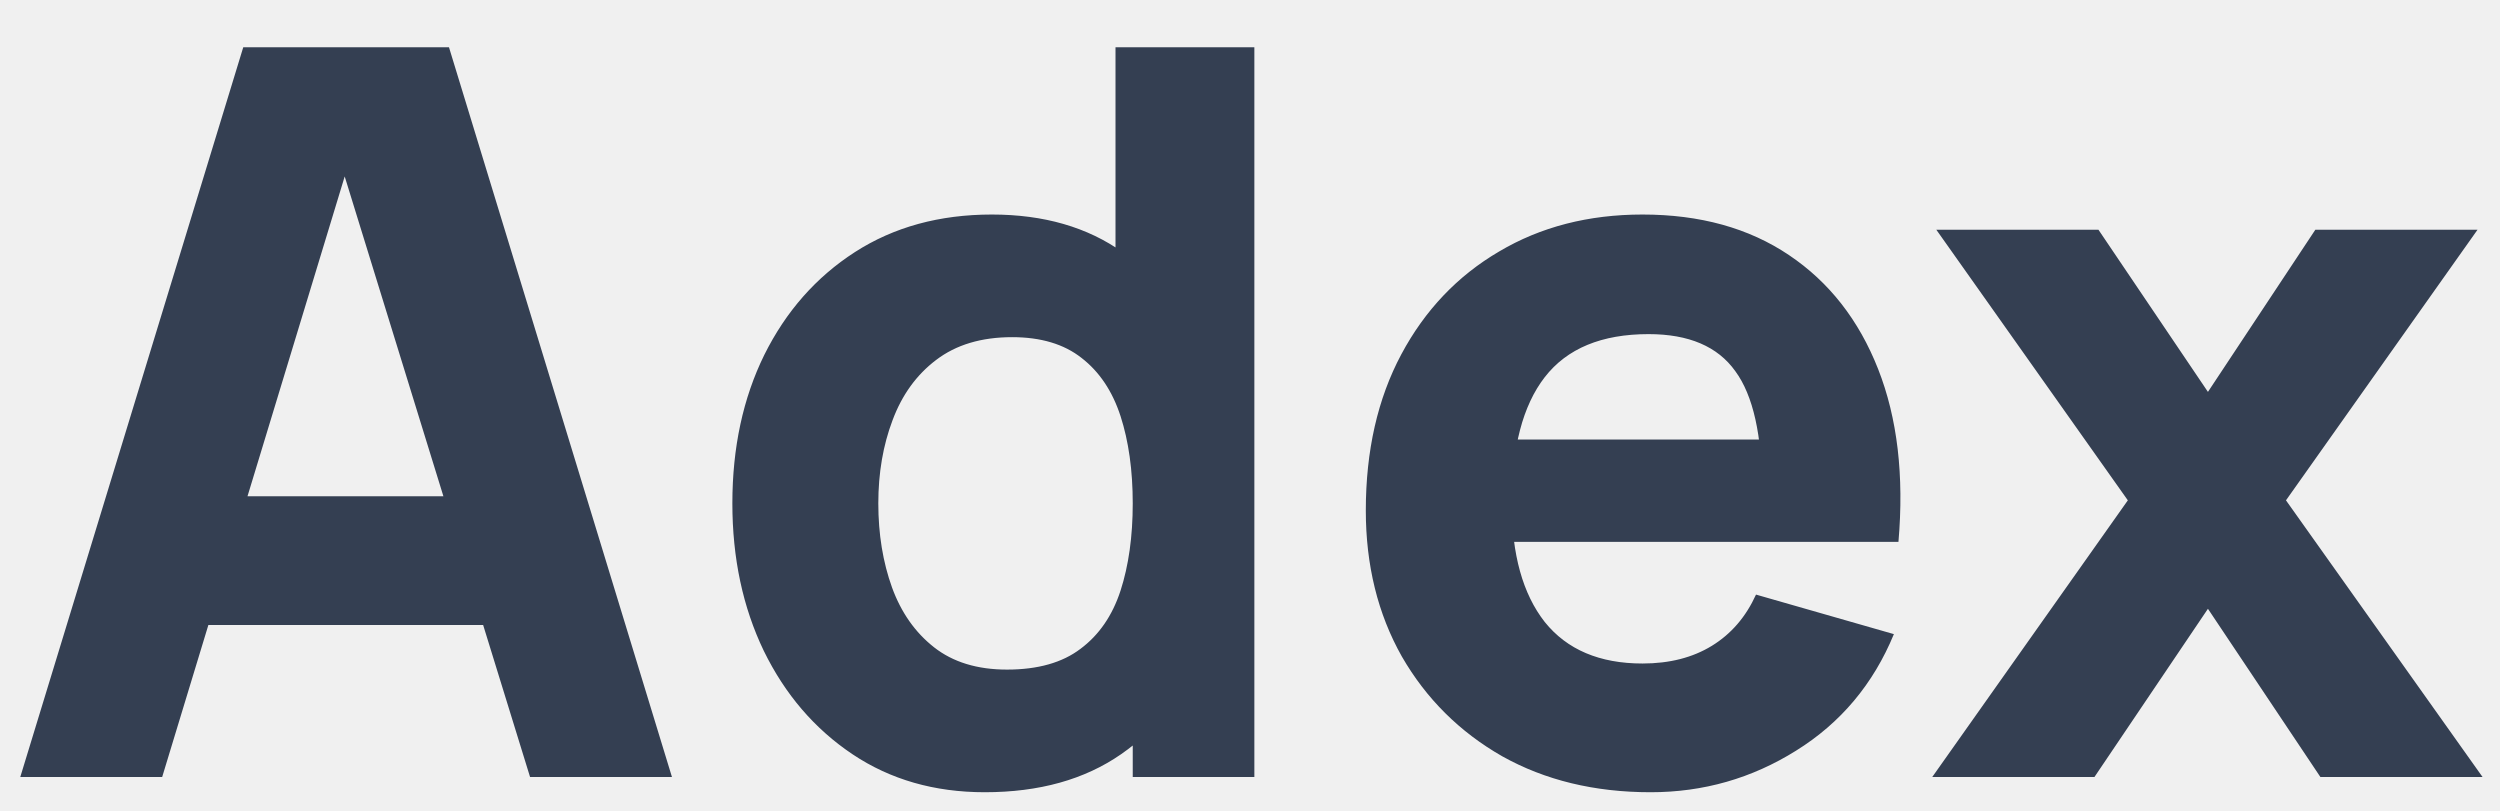
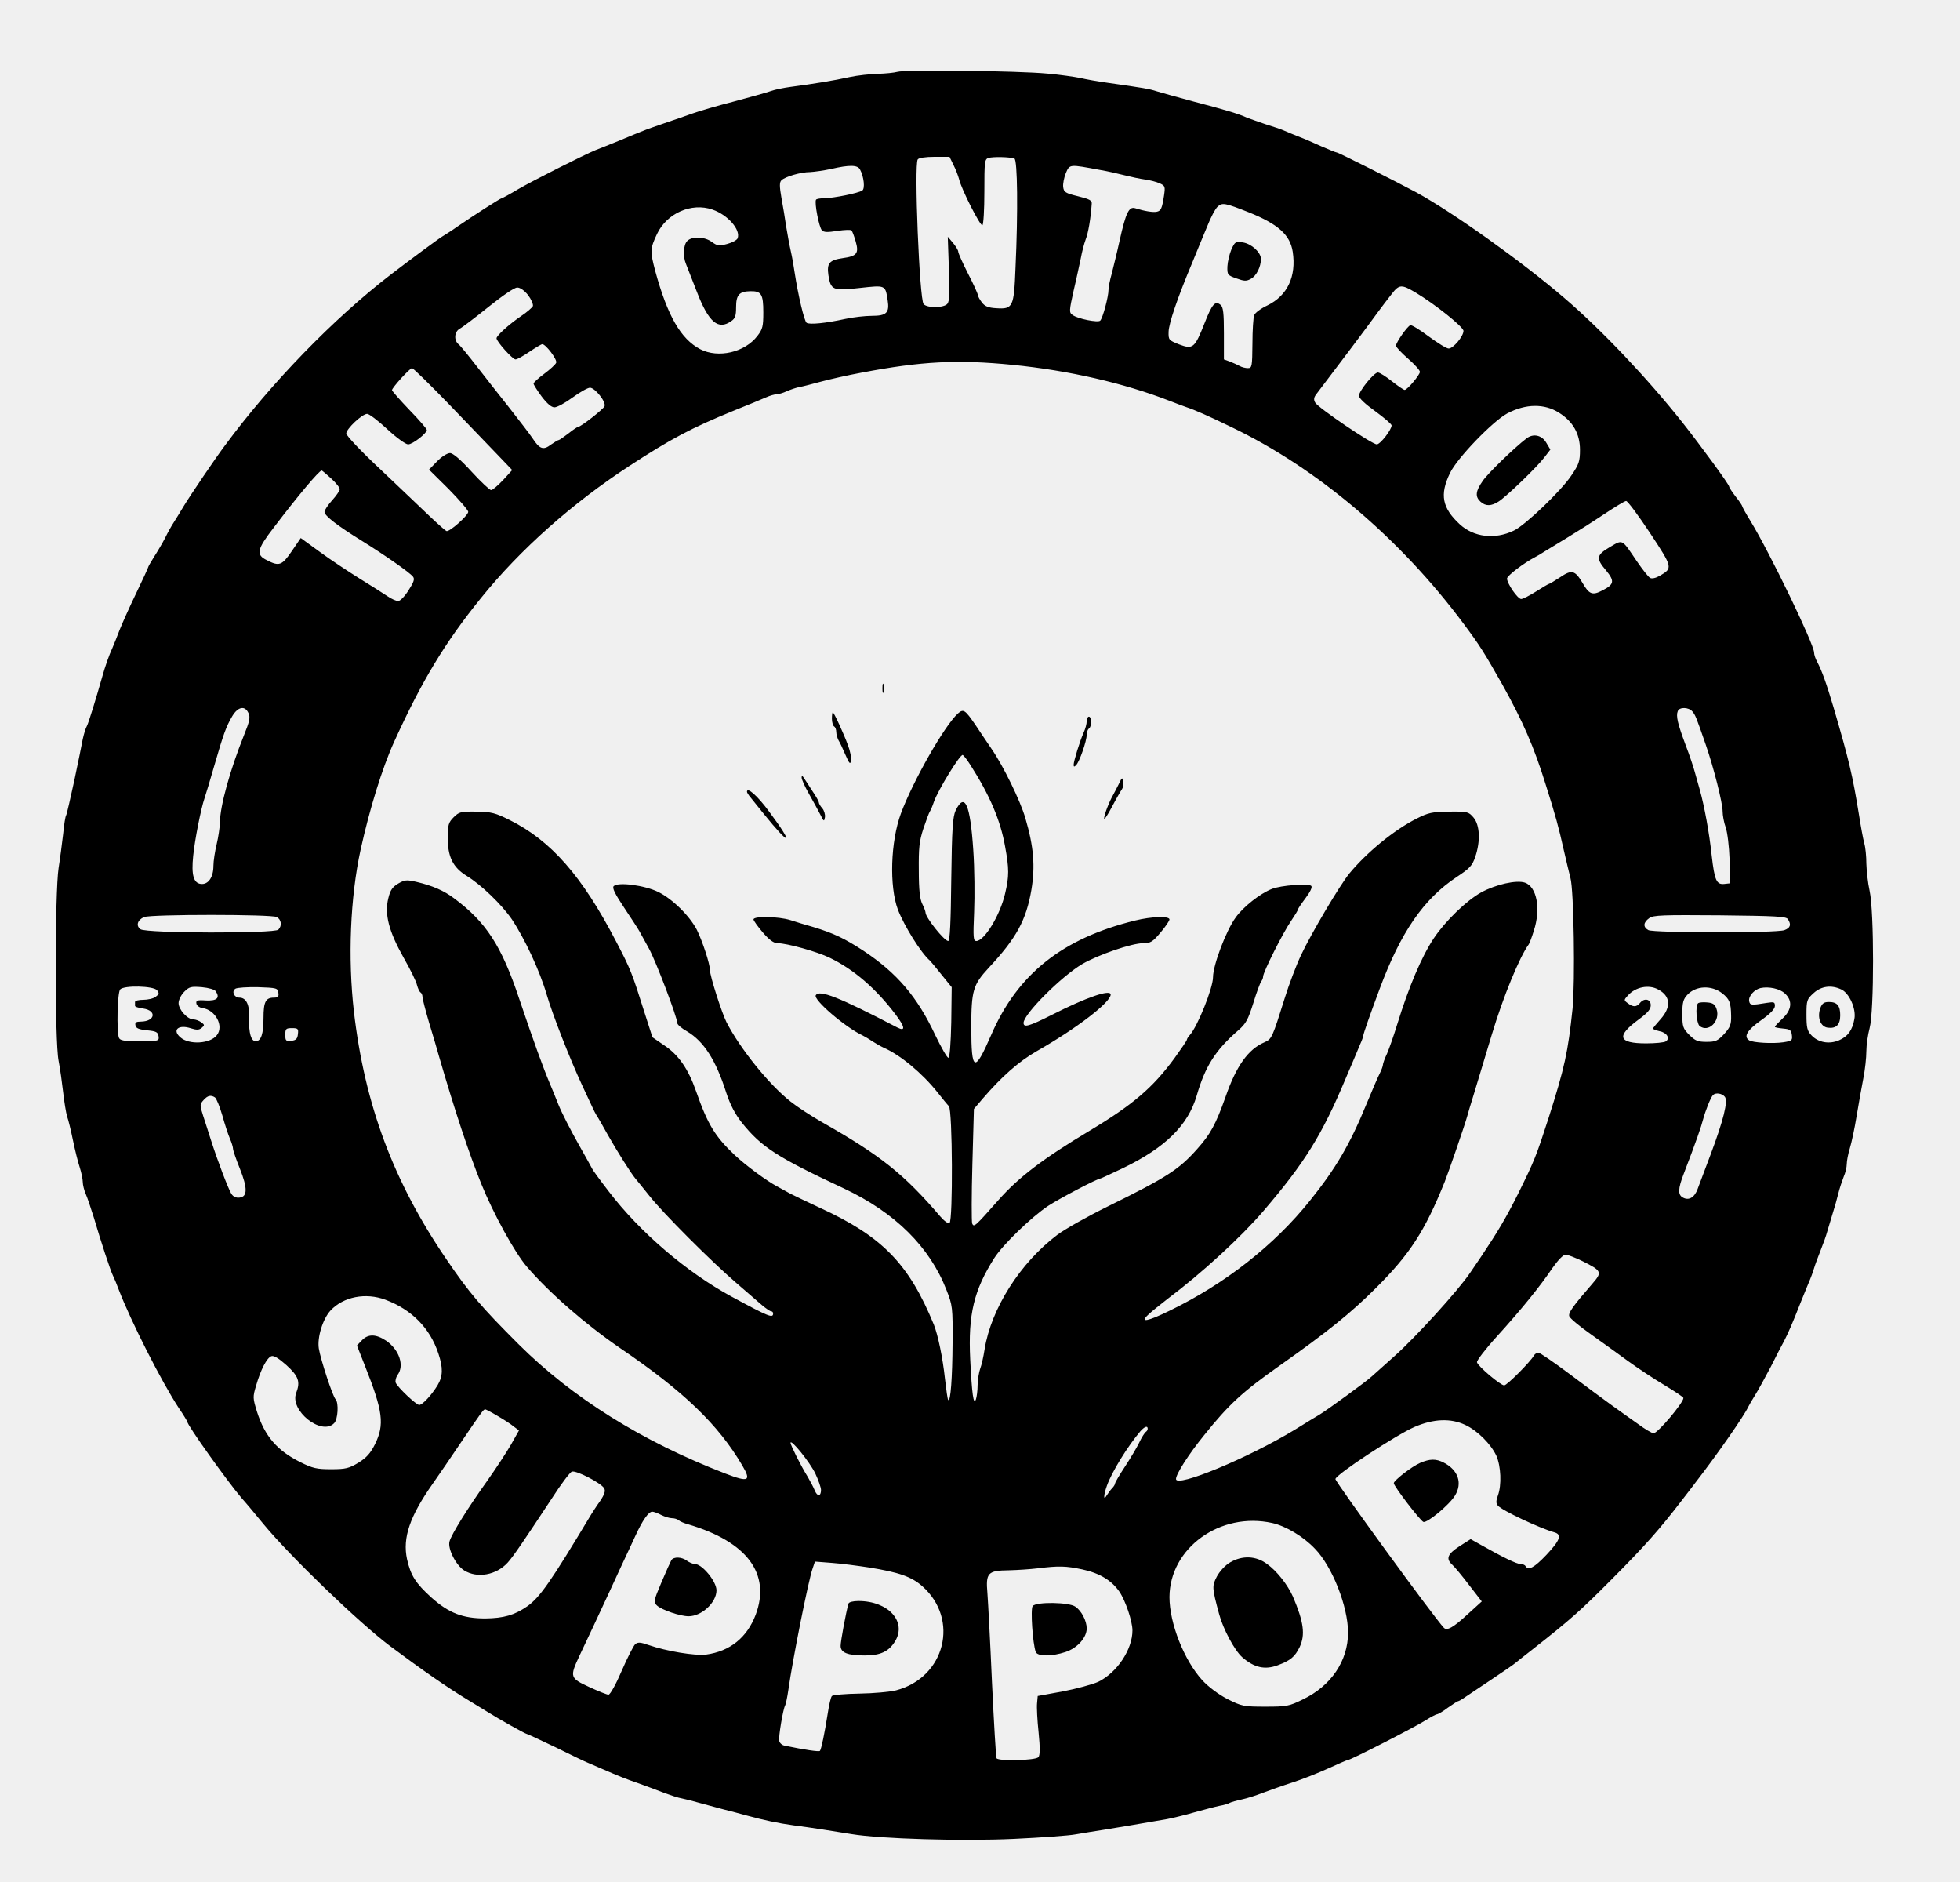
- <svg xmlns="http://www.w3.org/2000/svg" width="74" height="24" viewBox="0 0 74 24" fill="none">
-   <g clip-path="url(#clip0_13_8)">
-     <path d="M0.6 23L7.2 1.4H13.29L19.89 23H15.69L9.81 3.95H10.59L4.8 23H0.6ZM4.56 18.5V14.69H15.96V18.5H4.56ZM29.148 23.45C27.659 23.45 26.354 23.075 25.233 22.325C24.113 21.575 23.238 20.555 22.608 19.265C21.988 17.975 21.678 16.52 21.678 14.9C21.678 13.25 21.994 11.785 22.623 10.505C23.264 9.215 24.159 8.2 25.308 7.46C26.459 6.72 27.808 6.35 29.358 6.35C30.898 6.35 32.194 6.725 33.243 7.475C34.294 8.225 35.089 9.245 35.629 10.535C36.169 11.825 36.438 13.28 36.438 14.9C36.438 16.52 36.163 17.975 35.614 19.265C35.074 20.555 34.264 21.575 33.184 22.325C32.103 23.075 30.759 23.45 29.148 23.45ZM29.808 19.82C30.718 19.82 31.444 19.615 31.983 19.205C32.533 18.795 32.928 18.22 33.169 17.48C33.408 16.74 33.529 15.88 33.529 14.9C33.529 13.92 33.408 13.06 33.169 12.32C32.928 11.58 32.544 11.005 32.014 10.595C31.494 10.185 30.808 9.98 29.959 9.98C29.049 9.98 28.299 10.205 27.709 10.655C27.128 11.095 26.698 11.69 26.419 12.44C26.139 13.18 25.998 14 25.998 14.9C25.998 15.81 26.134 16.64 26.404 17.39C26.674 18.13 27.088 18.72 27.648 19.16C28.209 19.6 28.928 19.82 29.808 19.82ZM33.529 23V11.9H33.019V1.4H37.129V23H33.529ZM48.858 23.45C47.199 23.45 45.733 23.095 44.464 22.385C43.203 21.665 42.214 20.68 41.493 19.43C40.783 18.17 40.428 16.73 40.428 15.11C40.428 13.34 40.779 11.8 41.478 10.49C42.178 9.18 43.144 8.165 44.373 7.445C45.603 6.715 47.019 6.35 48.618 6.35C50.319 6.35 51.764 6.75 52.953 7.55C54.144 8.35 55.023 9.475 55.593 10.925C56.163 12.375 56.364 14.08 56.194 16.04H52.158V14.54C52.158 12.89 51.894 11.705 51.364 10.985C50.843 10.255 49.989 9.89 48.798 9.89C47.408 9.89 46.383 10.315 45.724 11.165C45.074 12.005 44.748 13.25 44.748 14.9C44.748 16.41 45.074 17.58 45.724 18.41C46.383 19.23 47.349 19.64 48.618 19.64C49.419 19.64 50.103 19.465 50.673 19.115C51.243 18.765 51.678 18.26 51.978 17.6L56.059 18.77C55.449 20.25 54.483 21.4 53.163 22.22C51.853 23.04 50.419 23.45 48.858 23.45ZM43.489 16.04V13.01H54.228V16.04H43.489ZM57.194 23L62.984 14.81L57.315 6.8H62.114L65.355 11.6L68.534 6.8H73.335L67.665 14.81L73.484 23H68.684L65.355 18.02L61.995 23H57.194Z" fill="#343F52" />
+ <svg xmlns="http://www.w3.org/2000/svg" version="1.0" width="900pt" height="864pt" viewBox="0 0 900 864" preserveAspectRatio="xMidYMid meet">
+   <g transform="translate(0,864) scale(0.1,-0.1)" fill="#000000" stroke="none">
+     <path d="M4120 8310 c-14 -4 -54 -8 -89 -9 -35 -1 -93 -7 -130 -15 -67 -15 -170 -32 -271 -45 -30 -4 -71 -12 -90 -19 -19 -7 -96 -28 -170 -48 -74 -19 -160 -44 -190 -55 -30 -11 -89 -31 -130 -45 -41 -14 -84 -29 -95 -34 -11 -4 -60 -24 -110 -45 -49 -20 -99 -40 -110 -44 -56 -23 -289 -141 -353 -178 -40 -24 -75 -43 -78 -43 -6 0 -126 -77 -202 -129 -28 -20 -60 -40 -70 -46 -16 -9 -155 -112 -237 -175 -265 -204 -550 -498 -762 -785 -43 -57 -160 -230 -189 -278 -16 -27 -37 -61 -46 -75 -10 -15 -28 -47 -40 -72 -13 -25 -36 -64 -51 -87 -15 -24 -27 -45 -27 -48 0 -2 -24 -55 -54 -117 -30 -62 -64 -138 -76 -168 -11 -30 -27 -68 -34 -85 -16 -34 -34 -87 -46 -130 -29 -102 -63 -213 -71 -228 -6 -10 -14 -37 -19 -60 -4 -23 -22 -109 -39 -191 -18 -82 -34 -153 -37 -158 -4 -5 -10 -44 -14 -86 -5 -42 -14 -113 -21 -157 -17 -111 -18 -795 0 -885 7 -36 16 -101 21 -145 5 -44 13 -93 18 -110 6 -16 18 -66 27 -110 9 -44 23 -100 31 -124 8 -25 14 -55 14 -67 0 -13 6 -38 14 -56 8 -18 24 -67 37 -108 32 -109 77 -246 88 -267 5 -10 17 -38 26 -63 56 -146 196 -422 276 -544 22 -32 39 -61 39 -63 0 -16 182 -271 249 -350 20 -22 65 -76 101 -120 124 -150 438 -452 580 -559 152 -113 262 -190 365 -252 39 -24 77 -47 85 -52 52 -33 173 -100 178 -100 3 0 63 -28 132 -61 69 -34 139 -68 155 -74 17 -7 46 -20 65 -28 69 -30 106 -45 165 -65 33 -12 85 -31 115 -43 30 -11 66 -23 80 -25 14 -3 48 -11 75 -19 28 -8 79 -21 115 -31 36 -9 85 -22 110 -29 77 -21 142 -35 215 -45 78 -10 167 -24 265 -40 134 -22 506 -33 745 -22 127 6 255 15 285 21 30 5 89 15 130 21 67 11 158 26 290 49 25 5 81 18 125 31 44 12 96 26 116 30 19 3 41 10 47 14 6 3 30 10 54 15 24 5 68 19 98 31 30 11 91 33 135 47 44 14 117 43 163 64 46 21 87 39 91 39 13 0 310 152 358 183 24 15 47 27 51 27 5 0 28 13 50 30 23 16 44 30 47 30 3 0 18 8 33 19 15 10 69 46 121 81 51 34 101 68 110 76 9 7 43 35 77 61 176 138 222 179 369 327 148 149 215 224 320 361 22 28 50 65 62 81 97 125 223 306 240 344 4 8 18 33 32 55 14 22 46 81 72 130 25 50 53 104 62 120 19 37 37 78 77 180 18 44 36 89 41 100 5 11 13 34 18 50 5 17 19 55 31 85 12 30 26 69 30 85 5 17 16 53 24 80 9 28 21 70 27 95 6 25 18 60 25 78 8 18 14 44 14 58 0 14 6 46 14 72 8 26 22 92 31 147 9 55 23 133 31 174 8 40 14 96 14 125 0 28 7 76 15 106 21 77 21 536 0 630 -8 36 -14 92 -15 125 0 33 -4 76 -10 95 -5 19 -16 78 -24 130 -30 184 -45 247 -116 490 -33 111 -53 168 -76 212 -8 14 -14 33 -14 42 0 38 -204 460 -292 604 -21 34 -38 65 -38 68 0 3 -13 23 -30 44 -16 21 -30 42 -30 46 0 10 -132 190 -215 295 -161 203 -371 425 -542 571 -197 169 -510 392 -680 485 -95 51 -357 183 -365 183 -4 0 -35 13 -70 28 -35 16 -83 37 -108 46 -25 10 -54 22 -65 27 -11 5 -49 18 -85 29 -36 12 -74 26 -85 30 -33 16 -103 37 -245 74 -74 20 -150 41 -169 47 -34 11 -57 15 -226 39 -44 6 -100 16 -125 22 -25 5 -92 15 -150 20 -135 13 -657 19 -690 8z m258 -427 c11 -21 22 -51 26 -66 11 -47 98 -217 107 -211 5 3 9 72 9 154 0 138 1 149 19 155 21 6 97 5 119 -3 14 -5 17 -243 5 -502 -7 -181 -12 -190 -89 -185 -36 2 -52 9 -65 26 -10 13 -19 29 -19 35 0 5 -20 50 -45 98 -25 49 -45 94 -45 101 0 6 -11 24 -24 40 l-24 28 5 -146 c5 -110 3 -150 -7 -162 -16 -19 -93 -20 -109 -1 -19 22 -44 638 -27 664 4 7 35 12 76 12 l70 0 18 -37z m-429 -21 c18 -33 24 -89 10 -97 -19 -12 -129 -34 -171 -35 -20 0 -39 -3 -41 -7 -8 -13 14 -127 27 -140 9 -10 26 -10 71 -3 33 5 62 6 65 2 4 -4 12 -26 19 -50 16 -55 6 -68 -59 -77 -62 -9 -74 -23 -66 -79 11 -68 20 -72 144 -58 119 13 117 14 128 -56 9 -58 -5 -72 -73 -72 -30 0 -84 -6 -121 -14 -91 -20 -165 -27 -178 -18 -11 7 -39 126 -55 230 -4 29 -12 74 -18 100 -6 26 -15 76 -21 112 -5 36 -15 95 -22 133 -9 52 -9 70 0 79 17 17 89 38 132 38 19 1 62 7 95 14 86 20 123 19 134 -2z m1101 -2 c36 -6 88 -18 115 -25 28 -7 69 -16 92 -19 23 -3 54 -11 69 -18 24 -11 25 -15 19 -56 -9 -59 -14 -70 -33 -74 -17 -4 -58 3 -99 16 -29 9 -43 -19 -72 -149 -12 -55 -29 -123 -36 -151 -8 -28 -15 -62 -15 -75 0 -31 -26 -129 -38 -141 -10 -10 -103 8 -127 26 -16 11 -16 18 5 112 13 54 27 122 33 149 5 28 15 66 22 85 12 30 23 94 28 164 2 16 -10 22 -63 35 -58 14 -65 19 -68 42 -2 15 4 44 12 64 18 42 16 41 156 15z m685 -195 c134 -54 189 -103 201 -181 17 -113 -24 -201 -116 -246 -30 -14 -57 -34 -61 -45 -4 -10 -8 -69 -8 -130 -1 -106 -2 -113 -21 -113 -11 0 -28 4 -38 10 -9 5 -29 14 -44 20 l-28 10 0 119 c0 93 -3 121 -15 131 -25 21 -39 5 -74 -84 -45 -114 -53 -121 -117 -97 -47 19 -49 20 -48 58 1 38 40 154 109 318 20 50 51 124 68 165 16 41 38 83 49 92 21 19 34 16 143 -27z m-2464 13 c71 -24 131 -93 116 -132 -3 -8 -25 -20 -48 -26 -37 -10 -45 -9 -70 9 -33 25 -91 27 -113 5 -18 -17 -21 -71 -6 -106 5 -13 27 -70 50 -128 54 -140 98 -177 158 -134 18 12 22 25 22 63 0 57 14 73 65 74 51 1 60 -13 60 -97 0 -64 -3 -77 -27 -108 -58 -76 -180 -104 -263 -61 -89 47 -150 153 -206 358 -24 91 -24 104 8 171 45 95 158 145 254 112z m3229 -381 c90 -54 220 -158 220 -176 0 -25 -47 -81 -68 -81 -10 0 -50 25 -91 55 -41 31 -79 54 -85 52 -14 -5 -65 -78 -66 -94 0 -6 25 -33 55 -59 30 -26 55 -54 55 -61 0 -14 -58 -83 -70 -83 -5 0 -31 18 -59 40 -28 22 -56 40 -64 40 -18 0 -87 -85 -87 -107 0 -11 30 -39 75 -71 41 -30 75 -59 75 -65 0 -20 -52 -87 -68 -87 -22 0 -271 169 -283 192 -8 14 -6 25 8 42 74 97 234 309 280 373 18 25 47 62 64 84 34 44 45 44 109 6z m-4075 -12 c15 -20 24 -42 22 -50 -3 -7 -27 -28 -54 -46 -56 -38 -113 -90 -113 -102 0 -15 74 -97 87 -97 8 0 36 16 64 35 28 19 55 35 59 35 16 0 69 -70 64 -85 -3 -8 -28 -31 -55 -51 -27 -20 -49 -40 -49 -45 0 -5 17 -32 37 -59 25 -33 45 -50 59 -50 12 0 49 20 83 45 34 25 70 45 80 45 23 0 75 -65 67 -85 -5 -13 -109 -95 -122 -95 -3 0 -23 -13 -44 -30 -21 -16 -41 -30 -44 -30 -4 0 -20 -10 -36 -21 -35 -27 -52 -21 -84 28 -14 21 -62 83 -105 138 -44 55 -111 141 -150 191 -38 49 -76 96 -85 103 -23 19 -20 58 5 72 12 6 71 51 132 100 65 52 119 89 132 89 14 0 33 -14 50 -35z m2225 -320 c260 -26 511 -84 720 -165 30 -12 66 -25 80 -30 34 -11 98 -39 203 -90 395 -189 776 -512 1068 -904 76 -102 93 -130 176 -276 95 -170 147 -289 200 -460 46 -145 60 -197 83 -300 12 -52 26 -111 31 -130 16 -54 22 -480 10 -600 -21 -200 -36 -270 -111 -505 -57 -176 -64 -193 -139 -345 -56 -112 -95 -177 -170 -289 -20 -29 -43 -63 -51 -75 -54 -80 -250 -296 -347 -382 -42 -38 -89 -79 -103 -92 -24 -23 -208 -157 -242 -177 -9 -5 -60 -36 -113 -69 -214 -130 -545 -267 -545 -226 0 23 59 115 129 201 114 142 176 199 346 319 217 153 328 242 441 355 158 157 226 262 318 490 18 45 95 269 103 300 3 11 16 56 30 100 32 107 56 184 83 275 53 176 127 356 170 415 4 6 14 33 23 62 33 101 14 202 -41 221 -39 13 -133 -8 -201 -45 -68 -38 -164 -131 -217 -210 -57 -86 -115 -223 -169 -398 -15 -49 -36 -109 -46 -132 -11 -23 -19 -46 -19 -52 0 -5 -6 -22 -14 -38 -8 -15 -36 -80 -62 -143 -75 -183 -140 -294 -259 -442 -164 -205 -391 -383 -646 -506 -100 -49 -136 -55 -98 -19 13 13 53 45 89 73 161 121 338 284 441 404 190 222 269 348 379 611 29 68 59 138 66 156 8 17 14 35 14 39 0 7 32 99 75 214 97 261 202 413 354 514 59 39 71 51 85 92 25 73 21 147 -8 181 -23 27 -28 28 -113 27 -77 -1 -95 -5 -148 -32 -102 -51 -229 -155 -309 -252 -44 -54 -175 -275 -222 -375 -23 -49 -56 -137 -74 -195 -58 -185 -60 -190 -94 -205 -75 -32 -130 -110 -179 -252 -44 -124 -69 -170 -129 -237 -84 -95 -140 -131 -408 -263 -96 -47 -202 -107 -235 -132 -171 -129 -304 -339 -334 -526 -5 -33 -14 -73 -20 -88 -6 -16 -11 -49 -12 -75 0 -26 -4 -56 -8 -67 -11 -28 -18 25 -26 185 -10 206 17 317 111 465 39 61 169 187 247 239 52 34 227 126 241 126 2 0 49 22 104 48 194 94 297 196 337 332 39 135 87 210 191 300 35 30 45 49 69 125 15 50 32 94 36 99 5 6 9 16 9 23 0 20 92 203 129 256 17 25 31 48 31 52 0 3 16 27 35 52 21 28 32 50 26 56 -12 12 -139 3 -181 -14 -54 -21 -132 -83 -166 -131 -44 -60 -104 -219 -104 -274 0 -50 -71 -226 -106 -265 -8 -8 -14 -19 -14 -22 0 -4 -26 -42 -57 -85 -99 -135 -190 -213 -388 -332 -214 -128 -327 -214 -420 -319 -107 -121 -113 -127 -121 -108 -3 10 -3 132 1 272 l7 254 41 48 c86 100 165 170 247 217 186 106 340 225 340 260 0 26 -112 -13 -268 -92 -107 -54 -132 -61 -132 -38 0 40 173 213 269 270 74 43 228 96 281 96 33 0 43 6 79 49 23 27 41 54 41 60 0 16 -81 14 -158 -5 -334 -82 -540 -246 -661 -526 -76 -175 -91 -169 -91 35 0 170 8 196 80 274 127 136 172 218 196 358 18 108 11 198 -28 330 -23 79 -101 239 -155 317 -20 29 -53 79 -74 110 -48 70 -55 75 -81 52 -62 -57 -205 -308 -261 -458 -48 -130 -54 -335 -14 -442 29 -75 106 -199 147 -234 3 -3 27 -31 53 -64 l47 -58 -2 -161 c-2 -96 -7 -162 -13 -163 -5 -2 -32 45 -60 103 -83 177 -176 286 -330 388 -87 57 -138 81 -230 109 -33 9 -81 24 -106 32 -55 17 -169 19 -169 3 0 -5 19 -32 43 -60 29 -34 50 -49 67 -49 43 0 183 -39 240 -67 110 -53 212 -141 302 -260 44 -58 47 -80 8 -60 -267 139 -358 175 -374 148 -13 -20 135 -147 214 -184 8 -4 29 -16 45 -27 17 -11 40 -24 53 -30 76 -33 177 -117 247 -205 22 -28 45 -56 52 -63 17 -17 19 -527 3 -537 -6 -4 -25 10 -43 31 -166 194 -274 280 -542 432 -49 28 -115 71 -145 95 -99 78 -231 242 -294 364 -22 44 -76 212 -76 239 0 29 -34 132 -60 185 -33 64 -112 142 -177 174 -63 31 -185 47 -205 27 -8 -8 6 -36 48 -99 32 -48 64 -97 70 -108 6 -11 26 -47 44 -80 32 -58 130 -316 130 -342 0 -7 20 -24 45 -38 77 -46 132 -131 180 -282 19 -57 40 -97 73 -139 89 -110 159 -156 467 -300 234 -110 394 -268 471 -466 28 -71 29 -79 28 -243 -1 -159 -9 -273 -20 -262 -3 2 -9 47 -15 98 -10 95 -32 200 -51 248 -115 280 -237 405 -525 537 -54 25 -114 54 -134 64 -20 11 -47 26 -60 33 -48 25 -145 97 -195 144 -91 86 -124 140 -178 294 -36 103 -81 167 -146 210 l-54 37 -38 118 c-55 175 -62 194 -129 322 -156 300 -298 462 -488 557 -66 33 -84 38 -153 39 -72 1 -80 -1 -105 -26 -23 -23 -27 -35 -27 -90 -1 -90 23 -140 87 -179 68 -42 161 -132 207 -199 59 -88 129 -238 160 -345 27 -93 108 -299 162 -415 22 -47 44 -94 49 -105 5 -11 13 -27 18 -35 6 -8 29 -49 52 -90 43 -76 106 -176 127 -201 7 -8 35 -43 64 -79 63 -80 283 -300 398 -399 47 -41 100 -86 118 -102 19 -16 38 -29 43 -29 5 0 9 -4 9 -10 0 -23 -20 -15 -190 77 -208 113 -422 296 -566 485 -41 53 -74 99 -74 101 0 1 -29 53 -64 115 -35 62 -76 142 -91 179 -15 38 -33 82 -40 98 -32 76 -73 189 -141 390 -81 243 -152 352 -299 461 -46 35 -99 58 -171 75 -47 11 -55 10 -85 -7 -27 -16 -37 -30 -46 -68 -18 -73 2 -151 70 -272 31 -54 59 -111 62 -127 4 -15 11 -30 16 -33 5 -3 9 -12 9 -21 0 -9 14 -62 30 -117 17 -56 38 -126 46 -156 72 -248 138 -447 194 -585 55 -136 153 -315 209 -380 103 -120 268 -264 430 -375 290 -197 449 -350 559 -537 43 -73 30 -79 -77 -38 -384 148 -704 349 -950 594 -173 173 -226 235 -332 391 -242 355 -374 707 -424 1136 -28 246 -17 524 31 744 41 186 100 377 154 495 127 279 232 454 399 660 180 223 419 435 681 606 190 124 284 174 480 254 63 25 130 53 148 61 18 8 40 14 48 14 9 0 30 6 47 14 18 8 43 16 57 19 14 2 59 14 100 25 41 11 125 30 185 41 278 53 442 61 695 36z m-2592 -177 c87 -90 188 -195 226 -235 l68 -71 -42 -46 c-24 -25 -48 -46 -55 -46 -6 0 -47 38 -90 85 -51 56 -85 85 -99 85 -12 0 -39 -17 -59 -38 l-37 -38 90 -89 c49 -50 90 -97 90 -105 -1 -17 -86 -93 -100 -88 -5 2 -39 32 -77 68 -37 36 -139 132 -225 214 -89 83 -158 156 -158 166 0 21 73 90 96 90 9 0 50 -31 92 -70 43 -40 85 -70 96 -70 21 0 86 51 86 66 0 5 -36 47 -80 92 -44 46 -80 87 -80 91 0 11 82 101 92 101 5 0 80 -73 166 -162z m5101 -43 c64 -40 96 -97 96 -170 0 -53 -5 -67 -39 -117 -45 -69 -213 -230 -265 -254 -87 -42 -184 -30 -248 29 -81 75 -93 136 -45 235 32 68 196 238 263 274 85 45 171 46 238 3z m-5639 -301 c22 -20 40 -42 40 -50 0 -7 -16 -30 -35 -51 -19 -21 -35 -45 -35 -53 0 -18 60 -64 175 -135 100 -62 216 -143 231 -162 9 -11 5 -24 -20 -63 -17 -27 -38 -49 -47 -49 -9 -1 -31 9 -50 22 -19 13 -76 49 -128 81 -51 32 -133 86 -182 122 l-88 64 -41 -60 c-45 -66 -58 -71 -114 -42 -52 25 -47 49 31 150 114 150 209 262 220 262 2 0 21 -16 43 -36z m6056 -250 c105 -159 106 -162 46 -197 -19 -11 -37 -15 -45 -10 -8 4 -36 40 -62 78 -69 102 -62 99 -122 64 -63 -37 -66 -52 -18 -108 40 -49 37 -64 -16 -91 -47 -25 -62 -19 -93 35 -34 57 -49 61 -102 25 -25 -16 -47 -30 -50 -30 -3 0 -30 -16 -60 -35 -30 -19 -61 -35 -69 -35 -16 0 -65 71 -65 94 0 13 78 72 130 99 8 4 27 15 42 25 15 9 62 38 105 64 43 26 119 74 168 107 50 33 95 61 102 61 7 0 56 -66 109 -146z m-6435 -828 c9 -19 5 -38 -21 -102 -63 -157 -110 -325 -110 -400 -1 -22 -7 -66 -15 -99 -8 -33 -15 -78 -15 -100 0 -53 -24 -87 -58 -83 -33 4 -44 41 -35 128 7 73 36 219 52 265 6 17 26 84 45 150 42 145 54 179 83 228 26 43 58 49 74 13z m6630 8 c14 -17 17 -24 62 -154 36 -104 77 -266 77 -305 0 -18 6 -51 14 -73 8 -22 16 -89 18 -148 l3 -109 -27 -3 c-36 -4 -45 16 -58 129 -11 105 -34 229 -55 304 -8 28 -19 66 -24 85 -5 19 -23 73 -41 120 -36 96 -45 133 -36 155 7 20 50 19 67 -1z m-3315 -246 c90 -141 138 -255 159 -373 19 -102 19 -139 0 -218 -23 -99 -95 -217 -132 -217 -14 0 -15 16 -10 133 3 72 2 201 -4 286 -14 209 -39 266 -81 180 -13 -29 -17 -80 -20 -317 -2 -194 -6 -282 -14 -282 -18 0 -104 108 -104 130 0 6 -7 24 -15 40 -11 22 -16 64 -16 153 -1 104 2 135 21 193 13 38 26 74 30 79 4 6 12 25 18 43 18 53 122 223 133 216 5 -3 21 -24 35 -46z m-3185 -698 c21 -12 25 -40 7 -58 -18 -18 -607 -17 -633 2 -22 16 -14 43 17 56 33 13 584 13 609 0z m6939 -10 c16 -25 11 -40 -16 -50 -35 -14 -600 -13 -625 0 -25 14 -24 35 4 55 19 14 61 15 325 13 256 -3 304 -5 312 -18z m-7489 -326 c11 -14 10 -18 -6 -30 -10 -8 -36 -14 -57 -14 -21 0 -38 -4 -38 -10 0 -5 0 -13 0 -17 -1 -5 16 -10 37 -13 64 -9 56 -59 -10 -60 -22 0 -28 -4 -25 -17 2 -14 16 -19 53 -23 42 -4 50 -8 53 -27 3 -22 1 -23 -86 -23 -73 0 -91 3 -96 16 -11 30 -7 209 6 222 19 19 152 16 169 -4z m270 -5 c20 -31 5 -44 -45 -42 -41 3 -47 0 -44 -15 2 -9 14 -18 28 -20 59 -8 99 -82 66 -124 -30 -40 -128 -46 -168 -10 -39 34 -8 60 49 41 26 -8 37 -8 49 2 14 12 14 14 -2 26 -10 7 -26 13 -36 13 -27 0 -68 45 -68 75 0 14 11 37 26 52 23 23 31 25 81 21 32 -3 59 -11 64 -19z m287 -6 c3 -18 -1 -23 -20 -23 -38 0 -48 -19 -48 -93 0 -73 -11 -107 -36 -107 -21 0 -32 37 -30 103 3 64 -13 97 -45 97 -24 0 -37 29 -18 41 8 5 55 8 104 7 85 -3 90 -4 93 -25z m6335 15 c58 -30 62 -81 12 -137 -19 -21 -35 -41 -35 -43 0 -3 14 -8 30 -12 34 -6 50 -33 29 -47 -8 -5 -48 -9 -90 -9 -129 0 -139 33 -34 110 41 30 55 47 55 65 0 29 -30 35 -50 10 -16 -19 -31 -19 -55 -1 -19 14 -19 15 0 36 35 39 95 51 138 28z m295 -18 c34 -27 40 -43 41 -103 1 -40 -4 -53 -32 -84 -30 -32 -40 -36 -81 -36 -40 0 -52 5 -79 32 -29 29 -32 37 -32 96 0 53 4 68 24 89 39 41 110 44 159 6z m288 -1 c36 -33 32 -75 -11 -115 -19 -18 -35 -35 -35 -38 0 -3 17 -6 38 -8 32 -3 37 -7 40 -30 3 -24 0 -27 -40 -33 -48 -7 -139 -2 -156 9 -27 17 -10 46 53 91 44 31 65 53 65 67 0 18 -4 19 -37 14 -72 -12 -77 -11 -81 7 -5 23 23 54 52 61 39 8 89 -3 112 -25z m258 19 c37 -16 70 -89 61 -136 -9 -52 -31 -81 -71 -98 -45 -19 -95 -10 -126 23 -20 21 -23 35 -23 95 0 66 2 71 33 99 35 32 81 38 126 17z m-7086 -205 c-2 -22 -9 -29 -30 -31 -25 -3 -28 0 -28 27 0 28 3 31 31 31 27 0 30 -3 27 -27z m6552 -288 c16 -19 -6 -108 -67 -270 -25 -66 -51 -136 -58 -154 -14 -38 -40 -54 -67 -39 -24 12 -23 41 3 108 59 154 81 218 89 250 11 41 35 102 46 113 12 12 41 8 54 -8z m-6933 -3 c7 -5 22 -42 34 -83 11 -40 27 -89 35 -107 8 -18 14 -39 14 -46 0 -7 14 -48 31 -90 36 -90 36 -130 -1 -134 -17 -2 -29 4 -38 18 -14 23 -62 148 -93 245 -10 33 -27 83 -36 112 -16 50 -16 53 2 73 19 21 33 24 52 12z m6280 -752 c88 -44 91 -50 46 -102 -92 -106 -113 -136 -107 -151 3 -9 47 -46 97 -81 51 -36 128 -92 172 -124 44 -32 119 -82 168 -111 48 -29 87 -55 87 -59 0 -22 -118 -162 -137 -162 -7 0 -40 19 -72 43 -33 23 -87 62 -122 87 -35 25 -121 89 -193 143 -71 53 -135 97 -142 97 -7 0 -17 -6 -21 -14 -17 -29 -123 -136 -136 -136 -17 0 -121 88 -125 106 -2 7 39 61 91 118 116 128 199 231 255 314 26 37 50 62 61 62 10 0 45 -14 78 -30z m-5497 -177 c120 -45 204 -129 243 -247 22 -66 21 -104 -4 -146 -27 -44 -69 -90 -84 -90 -14 0 -99 81 -108 102 -3 9 1 24 8 35 33 43 9 116 -52 158 -47 31 -83 32 -112 1 l-22 -23 37 -94 c83 -209 90 -269 46 -359 -21 -42 -39 -62 -76 -85 -43 -26 -59 -30 -125 -30 -66 0 -85 4 -141 32 -107 53 -164 119 -200 232 -19 62 -20 67 -4 120 21 73 49 127 70 135 11 4 33 -9 69 -41 56 -51 65 -76 45 -128 -31 -80 116 -198 174 -139 18 17 22 94 7 110 -13 12 -69 183 -77 233 -8 51 18 136 54 175 59 63 161 83 252 49z m514 -533 c28 -16 62 -38 75 -49 l24 -18 -36 -64 c-20 -35 -70 -111 -111 -169 -86 -120 -164 -245 -172 -277 -9 -33 30 -110 68 -133 60 -37 147 -21 199 36 27 30 73 98 203 295 41 64 83 120 92 123 19 7 132 -51 148 -76 7 -12 3 -27 -19 -60 -17 -23 -34 -51 -40 -60 -185 -308 -236 -382 -295 -423 -58 -40 -107 -54 -192 -55 -104 0 -167 25 -246 95 -74 67 -96 102 -113 177 -21 98 12 196 119 348 25 36 84 121 130 190 92 136 102 150 110 150 2 0 28 -13 56 -30z m4445 -42 c57 -27 117 -88 142 -141 21 -48 25 -134 7 -183 -9 -25 -9 -36 0 -46 18 -22 192 -104 260 -123 35 -10 26 -36 -37 -103 -57 -60 -83 -73 -96 -52 -3 6 -14 10 -24 10 -17 0 -81 31 -187 91 l-41 23 -52 -33 c-55 -36 -63 -57 -32 -85 11 -10 46 -52 77 -93 l58 -75 -65 -59 c-66 -61 -95 -77 -109 -62 -42 43 -500 672 -498 683 4 22 280 203 363 239 88 38 167 41 234 9z m-1459 -17 c0 -6 -4 -12 -9 -15 -5 -4 -19 -25 -30 -49 -11 -23 -41 -73 -66 -111 -25 -38 -45 -72 -45 -77 0 -4 -6 -14 -13 -21 -7 -7 -18 -22 -25 -33 -16 -28 -15 0 1 45 23 64 96 182 154 250 19 21 33 26 33 11z m-1526 -206 c14 -30 26 -64 26 -75 0 -31 -17 -32 -29 -2 -6 15 -21 43 -32 62 -32 51 -79 146 -79 156 1 20 89 -89 114 -141z m-708 -190 c16 -8 38 -15 50 -15 11 0 24 -4 30 -9 5 -5 25 -14 44 -19 271 -80 380 -227 310 -415 -40 -105 -118 -168 -228 -183 -51 -6 -180 15 -264 44 -37 13 -49 14 -61 4 -8 -7 -36 -62 -62 -122 -26 -61 -53 -110 -61 -110 -7 0 -47 16 -88 35 -89 41 -91 46 -45 144 34 71 96 204 134 286 13 28 40 86 60 130 21 44 49 105 63 135 32 70 60 110 77 110 7 0 26 -7 41 -15z m2806 -37 c62 -14 142 -61 196 -118 79 -81 152 -265 152 -385 0 -130 -78 -245 -208 -307 -63 -31 -74 -33 -172 -33 -100 0 -108 2 -174 35 -42 22 -86 55 -115 86 -84 92 -151 262 -151 382 1 225 233 393 472 340z m-1852 -204 c137 -22 195 -42 245 -86 172 -152 105 -419 -120 -478 -27 -7 -103 -14 -168 -15 -65 -1 -122 -6 -127 -11 -5 -5 -13 -40 -19 -79 -14 -90 -30 -167 -36 -173 -4 -5 -71 5 -162 24 -12 2 -23 12 -25 22 -4 18 18 147 27 162 3 5 10 37 15 72 19 136 92 503 111 556 l11 33 77 -6 c42 -3 119 -13 171 -21z m980 -9 c79 -17 134 -50 170 -102 28 -41 60 -136 60 -178 0 -88 -71 -194 -157 -236 -27 -12 -100 -32 -163 -44 l-115 -21 -3 -33 c-2 -18 1 -78 7 -134 7 -71 7 -105 -1 -114 -12 -15 -183 -19 -192 -5 -3 5 -12 161 -21 348 -8 186 -18 371 -21 410 -8 93 1 104 99 105 40 1 99 5 132 9 97 12 130 11 205 -5z" />
+     <path d="M5654 7494 c-9 -22 -17 -56 -18 -78 -1 -37 1 -40 41 -54 36 -13 46 -14 67 -2 25 13 46 55 46 91 0 30 -42 69 -82 76 -35 5 -37 4 -54 -33z" />
+     <path d="M4052 5480 c0 -19 2 -27 5 -17 2 9 2 25 0 35 -3 9 -5 1 -5 -18z" />
+     <path d="M3820 5341 c0 -17 5 -33 10 -36 6 -3 10 -15 10 -26 0 -10 5 -27 10 -37 6 -9 20 -39 32 -67 18 -41 22 -46 26 -27 2 12 -4 44 -14 70 -20 55 -65 152 -70 152 -2 0 -4 -13 -4 -29z" />
+     <path d="M4990 5329 c0 -12 -6 -35 -14 -52 -18 -40 -46 -132 -46 -148 0 -10 3 -10 11 -2 16 16 49 111 49 140 0 12 5 25 10 28 6 3 10 17 10 31 0 13 -4 24 -10 24 -5 0 -10 -9 -10 -21z" />
+     <path d="M3681 5070 c0 -8 15 -42 34 -75 19 -33 42 -76 52 -95 16 -32 17 -33 21 -12 2 13 -4 32 -12 41 -9 10 -16 22 -16 27 0 5 -13 28 -28 50 -15 23 -32 50 -39 60 -9 14 -12 15 -12 4z" />
+     <path d="M5137 5040 c-10 -19 -21 -42 -26 -50 -18 -31 -41 -91 -41 -107 0 -9 16 15 36 53 20 38 41 74 46 81 5 7 8 22 5 35 -3 21 -5 20 -20 -12z" />
+     <path d="M3430 5005 c0 -3 5 -11 10 -18 6 -7 35 -43 66 -82 125 -155 143 -148 25 10 -53 72 -101 114 -101 90z" />
+     <path d="M7009 6627 c-56 -43 -176 -159 -200 -194 -34 -48 -36 -73 -11 -96 24 -22 50 -21 84 1 38 25 178 160 210 203 l27 35 -19 32 c-21 35 -60 43 -91 19z" />
+     <path d="M7797 4034 c-13 -13 -7 -91 7 -104 41 -33 97 23 78 78 -7 21 -16 28 -43 30 -19 2 -38 0 -42 -4z" />
+     <path d="M8359 4013 c-16 -43 0 -87 34 -91 39 -5 57 14 57 57 0 44 -14 61 -52 61 -22 0 -31 -6 -39 -27z" />
+     <path d="M6521 1924 c-38 -16 -121 -81 -121 -93 0 -14 121 -172 136 -178 17 -6 119 78 145 121 35 57 15 117 -51 151 -36 19 -65 18 -109 -1z" />
+     <path d="M3083 1478 c-4 -7 -25 -53 -46 -103 -36 -85 -37 -90 -20 -106 22 -20 106 -49 145 -49 60 0 128 63 128 119 0 41 -66 121 -100 121 -9 0 -25 7 -36 15 -24 18 -60 19 -71 3z" />
+     <path d="M5648 1467 c-21 -12 -47 -40 -60 -64 -23 -44 -23 -51 10 -173 18 -68 71 -167 106 -198 55 -48 104 -59 163 -37 59 22 79 39 101 84 26 56 19 114 -31 231 -24 54 -73 117 -119 150 -51 38 -114 40 -170 7z" />
+     <path d="M3896 1278 c-11 -38 -36 -172 -36 -194 0 -31 31 -44 111 -44 72 0 110 18 139 65 55 90 -31 185 -168 185 -25 0 -44 -5 -46 -12z" />
+     <path d="M4742 1267 c-11 -13 0 -174 14 -211 8 -21 75 -21 137 0 54 18 97 66 97 108 0 35 -24 81 -52 100 -29 21 -180 23 -196 3z" />
  </g>
-   <defs>
-     <clipPath id="clip0_13_8">
-       <rect width="74" height="24" fill="white" />
-     </clipPath>
-   </defs>
</svg>
